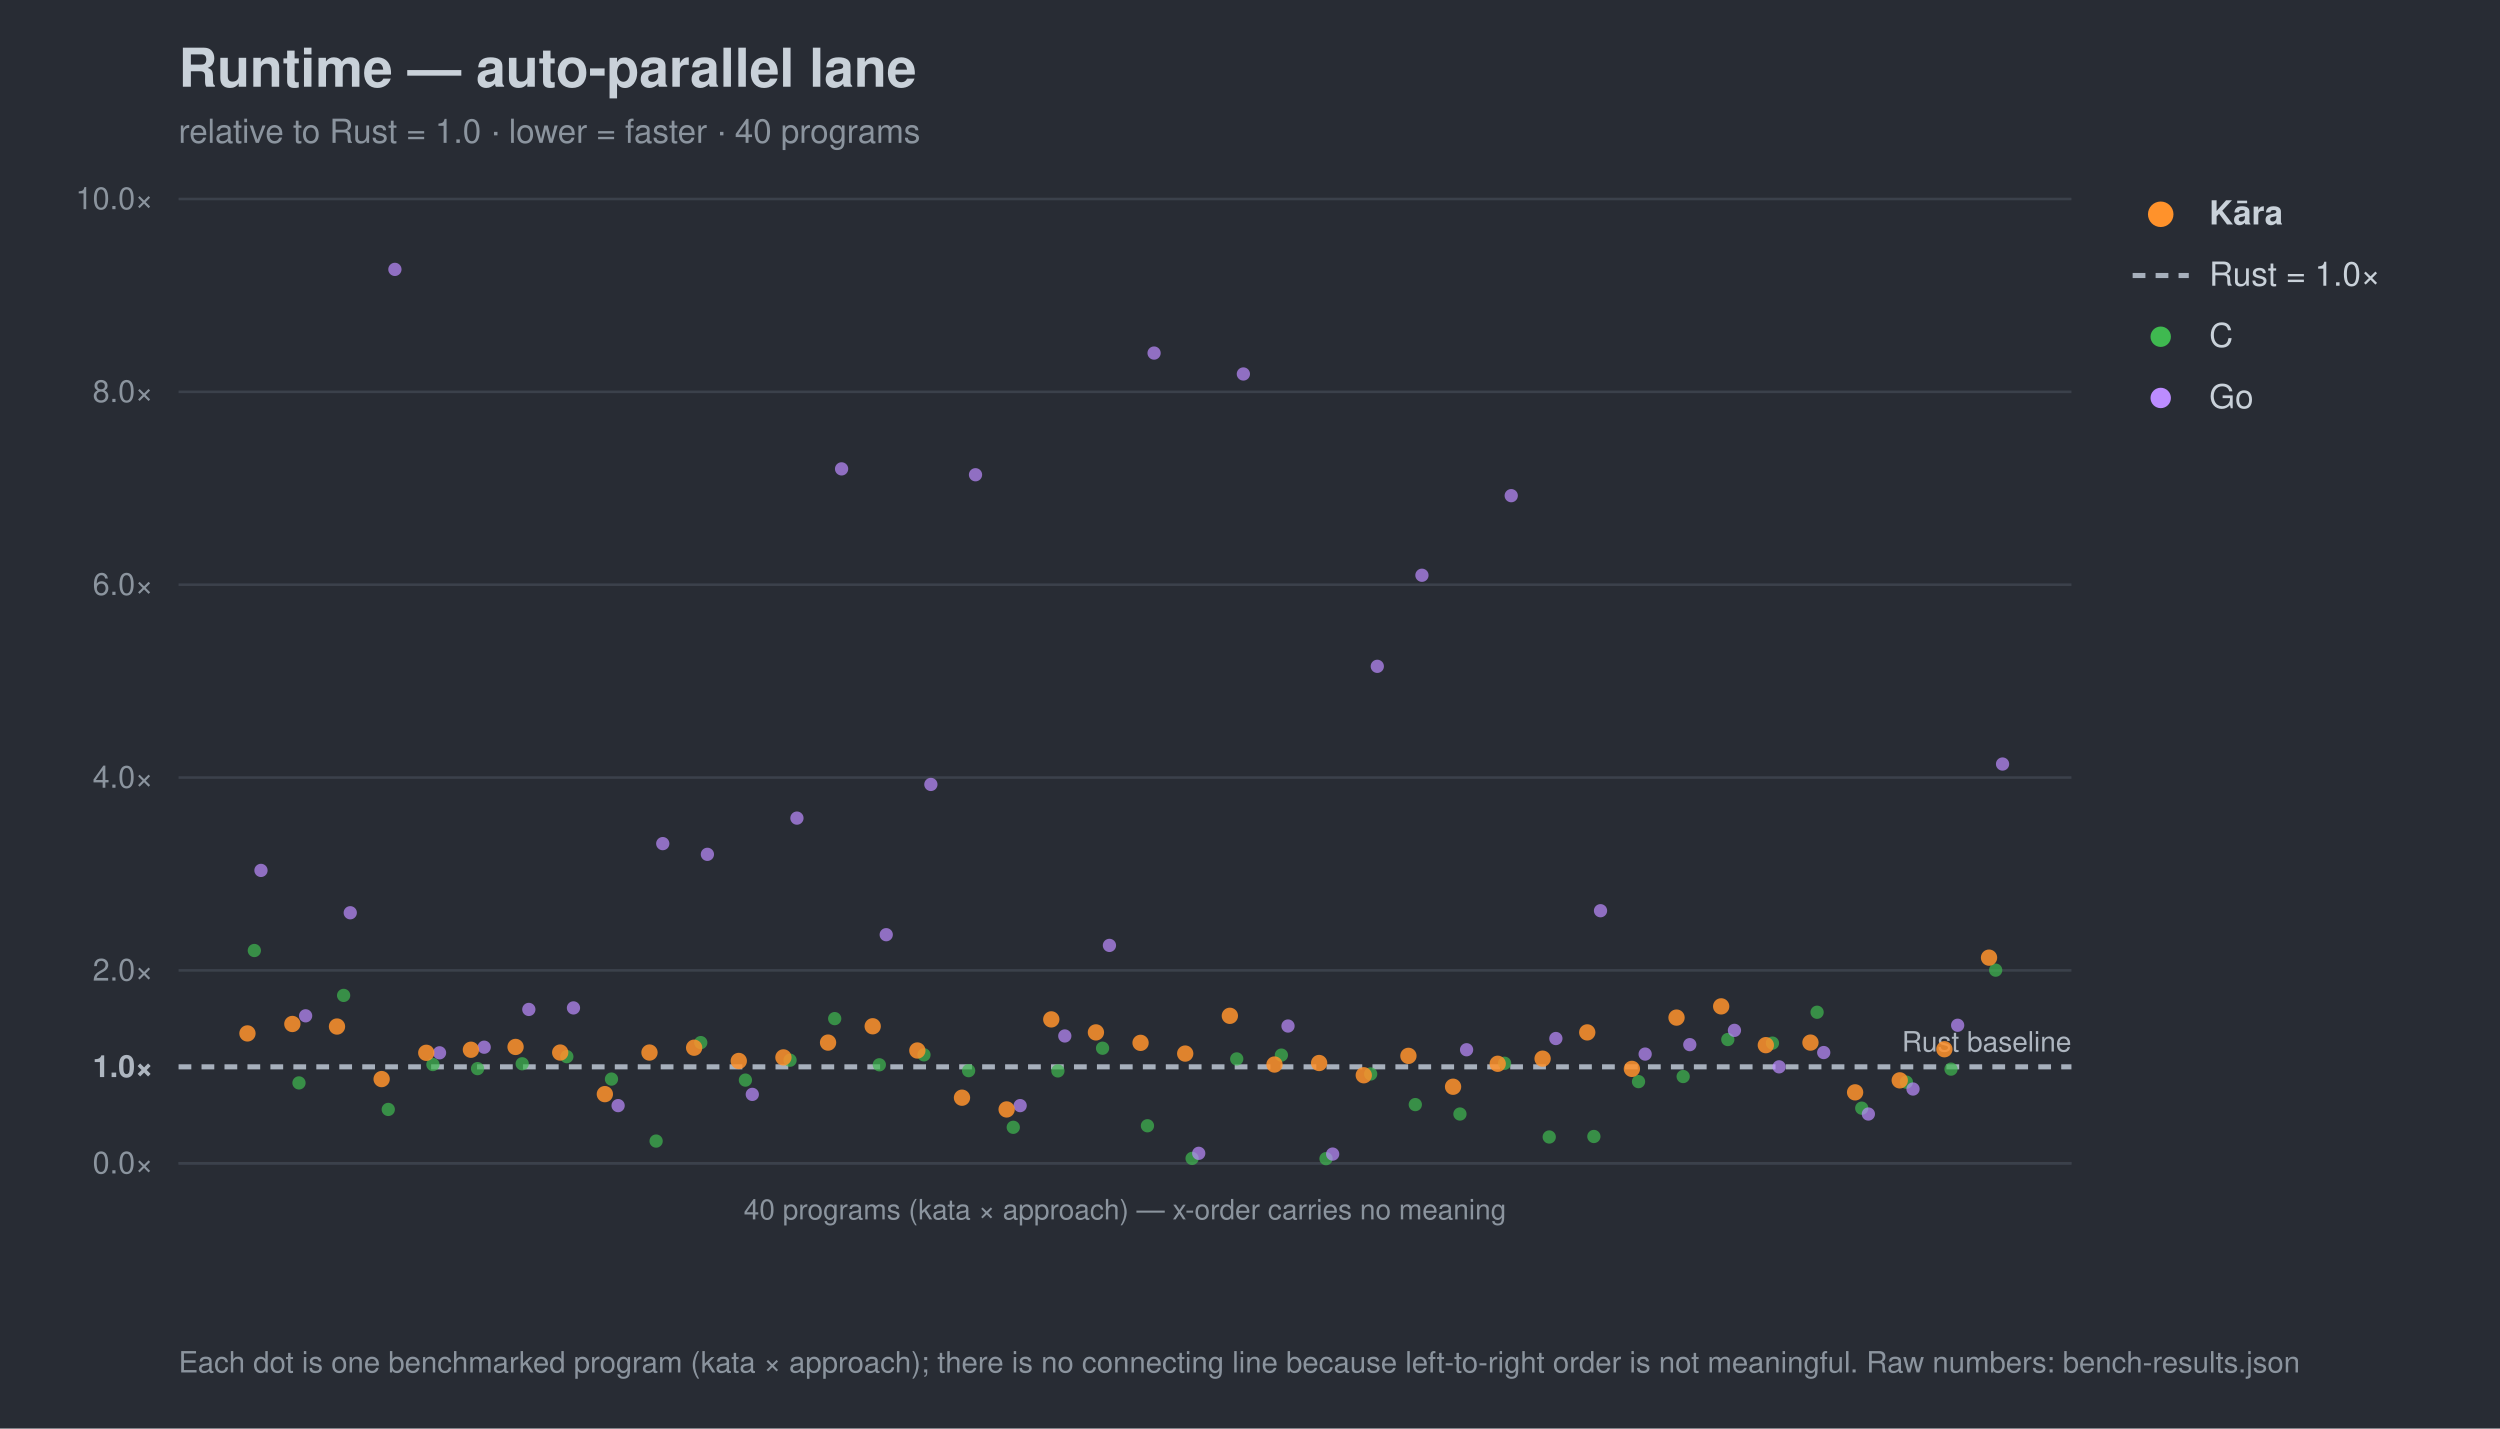
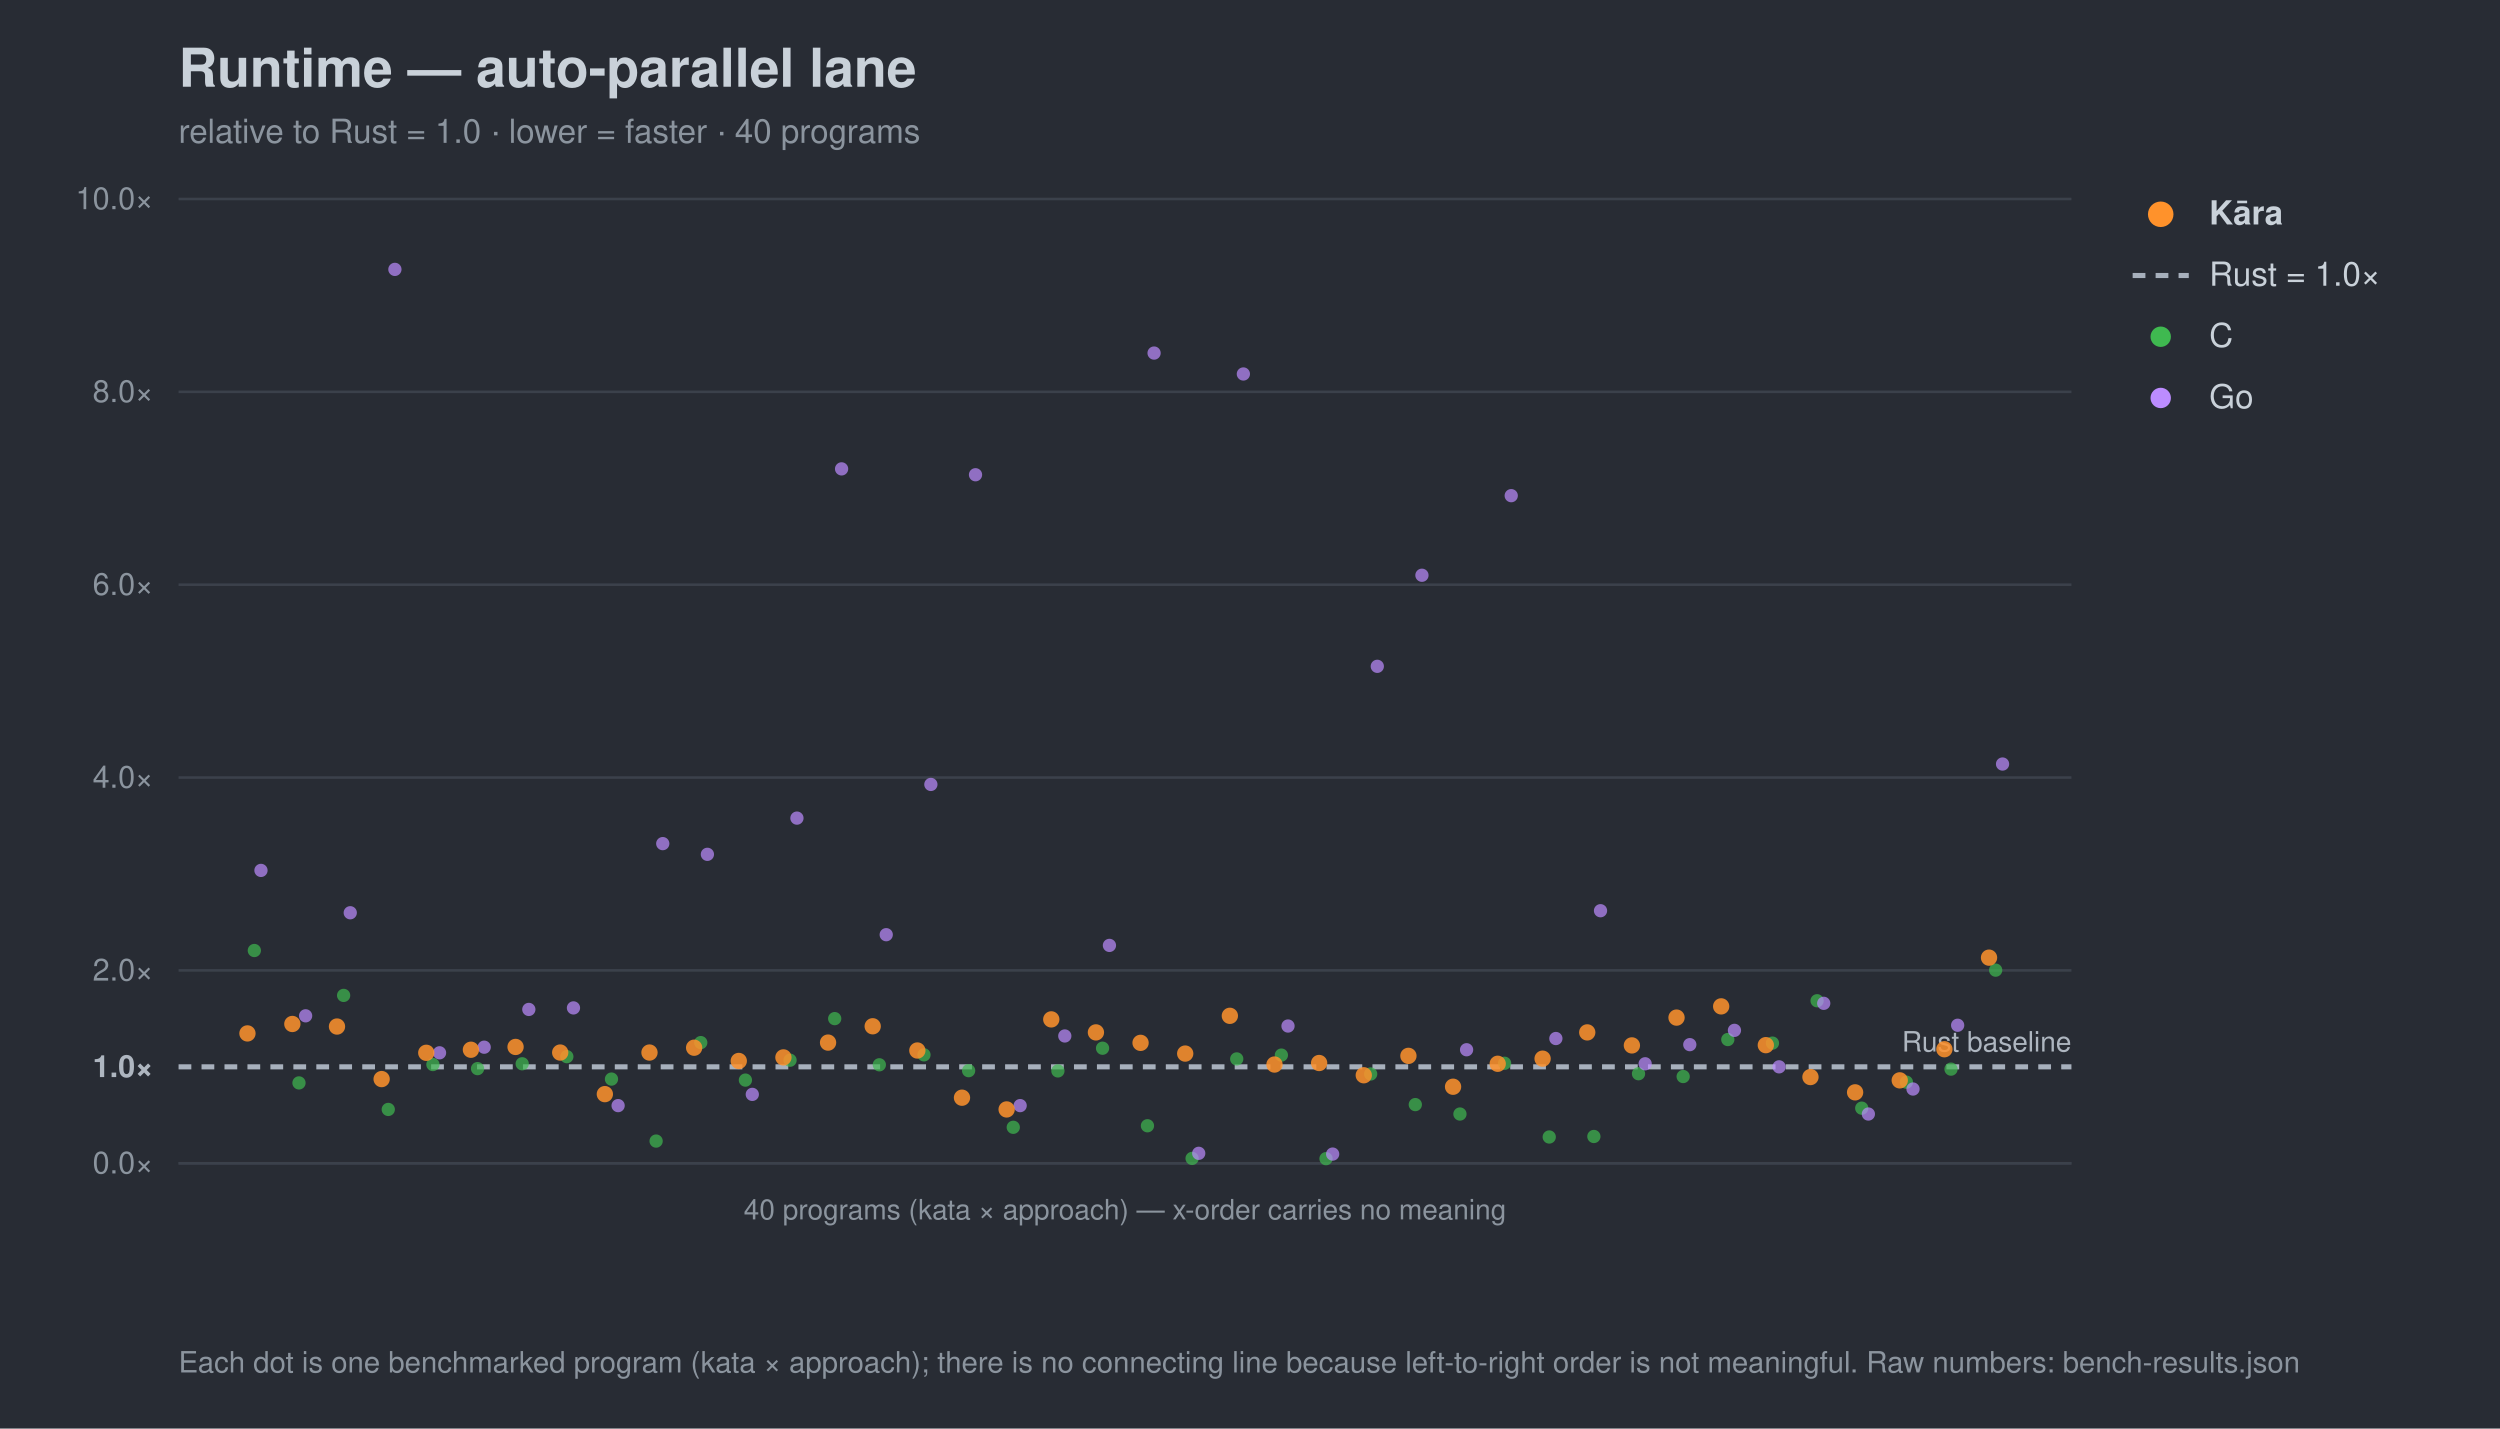
<svg xmlns="http://www.w3.org/2000/svg" width="980" height="560" viewBox="0 0 980 560" font-family="-apple-system,Segoe UI,Helvetica,Arial,sans-serif">
  <rect width="980" height="560" fill="#282c34" />
  <text x="70" y="34" font-size="21" font-weight="700" fill="#c9d1d9">Runtime — auto-parallel lane</text>
  <text x="70" y="56" font-size="13" fill="#8b949e">relative to Rust = 1.0 · lower = faster · 40 programs</text>
  <line x1="70" y1="456.0" x2="812" y2="456.0" stroke="#3b414b" stroke-width="1" />
  <text x="60" y="460.0" font-size="12" text-anchor="end" fill="#8b949e">0.0×</text>
  <line x1="70" y1="418.2" x2="812" y2="418.2" stroke="#a7b0bc" stroke-width="2" stroke-dasharray="5 4" />
  <text x="60" y="422.2" font-size="12" text-anchor="end" fill="#aeb6c0" font-weight="700">1.0×</text>
  <line x1="70" y1="380.4" x2="812" y2="380.4" stroke="#3b414b" stroke-width="1" />
  <text x="60" y="384.4" font-size="12" text-anchor="end" fill="#8b949e">2.0×</text>
  <line x1="70" y1="304.8" x2="812" y2="304.8" stroke="#3b414b" stroke-width="1" />
  <text x="60" y="308.8" font-size="12" text-anchor="end" fill="#8b949e">4.0×</text>
  <line x1="70" y1="229.2" x2="812" y2="229.2" stroke="#3b414b" stroke-width="1" />
  <text x="60" y="233.2" font-size="12" text-anchor="end" fill="#8b949e">6.0×</text>
  <line x1="70" y1="153.6" x2="812" y2="153.6" stroke="#3b414b" stroke-width="1" />
  <text x="60" y="157.6" font-size="12" text-anchor="end" fill="#8b949e">8.0×</text>
  <line x1="70" y1="78.0" x2="812" y2="78.0" stroke="#3b414b" stroke-width="1" />
  <text x="60" y="82.0" font-size="12" text-anchor="end" fill="#8b949e">10.0×</text>
  <text x="812" y="412.2" font-size="11" text-anchor="end" fill="#aeb6c0">Rust baseline</text>
  <line x1="70" y1="456" x2="812" y2="456" stroke="#3b414b" />
  <text x="441.0" y="478" font-size="11" text-anchor="middle" fill="#8b949e">40 programs (kata × approach) — x-order carries no meaning</text>
  <circle cx="99.7" cy="372.6" r="2.6" fill="#3fb950" opacity="0.7" />
  <circle cx="117.2" cy="424.5" r="2.6" fill="#3fb950" opacity="0.7" />
  <circle cx="134.7" cy="390.2" r="2.6" fill="#3fb950" opacity="0.7" />
  <circle cx="152.2" cy="434.9" r="2.6" fill="#3fb950" opacity="0.7" />
  <circle cx="169.7" cy="417.3" r="2.6" fill="#3fb950" opacity="0.7" />
  <circle cx="187.2" cy="418.9" r="2.6" fill="#3fb950" opacity="0.7" />
  <circle cx="204.7" cy="417.0" r="2.6" fill="#3fb950" opacity="0.7" />
  <circle cx="222.2" cy="414.2" r="2.6" fill="#3fb950" opacity="0.7" />
  <circle cx="239.7" cy="423.0" r="2.6" fill="#3fb950" opacity="0.7" />
  <circle cx="257.2" cy="447.3" r="2.6" fill="#3fb950" opacity="0.7" />
  <circle cx="274.7" cy="408.7" r="2.6" fill="#3fb950" opacity="0.7" />
  <circle cx="292.2" cy="423.4" r="2.6" fill="#3fb950" opacity="0.7" />
  <circle cx="309.7" cy="415.6" r="2.6" fill="#3fb950" opacity="0.7" />
  <circle cx="327.2" cy="399.3" r="2.6" fill="#3fb950" opacity="0.7" />
  <circle cx="344.7" cy="417.4" r="2.6" fill="#3fb950" opacity="0.7" />
  <circle cx="362.2" cy="413.5" r="2.6" fill="#3fb950" opacity="0.7" />
  <circle cx="379.7" cy="419.7" r="2.6" fill="#3fb950" opacity="0.7" />
  <circle cx="397.2" cy="441.9" r="2.6" fill="#3fb950" opacity="0.7" />
  <circle cx="414.7" cy="419.8" r="2.6" fill="#3fb950" opacity="0.7" />
  <circle cx="432.2" cy="410.9" r="2.6" fill="#3fb950" opacity="0.7" />
  <circle cx="449.8" cy="441.3" r="2.6" fill="#3fb950" opacity="0.7" />
  <circle cx="467.3" cy="454.1" r="2.6" fill="#3fb950" opacity="0.7" />
  <circle cx="484.8" cy="415.1" r="2.6" fill="#3fb950" opacity="0.7" />
  <circle cx="502.3" cy="413.6" r="2.6" fill="#3fb950" opacity="0.7" />
  <circle cx="519.8" cy="454.2" r="2.6" fill="#3fb950" opacity="0.7" />
  <circle cx="537.3" cy="421.0" r="2.6" fill="#3fb950" opacity="0.7" />
  <circle cx="554.8" cy="433.0" r="2.6" fill="#3fb950" opacity="0.7" />
  <circle cx="572.3" cy="436.7" r="2.6" fill="#3fb950" opacity="0.7" />
  <circle cx="589.8" cy="416.8" r="2.6" fill="#3fb950" opacity="0.7" />
  <circle cx="607.3" cy="445.7" r="2.6" fill="#3fb950" opacity="0.7" />
  <circle cx="624.8" cy="445.5" r="2.6" fill="#3fb950" opacity="0.7" />
-   <circle cx="642.3" cy="424.0" r="2.6" fill="#3fb950" opacity="0.7" />
+   <circle cx="642.3" cy="420.9" r="2.6" fill="#3fb950" opacity="0.7" />
  <circle cx="659.8" cy="422.0" r="2.6" fill="#3fb950" opacity="0.7" />
  <circle cx="677.3" cy="407.5" r="2.6" fill="#3fb950" opacity="0.7" />
  <circle cx="694.8" cy="408.9" r="2.6" fill="#3fb950" opacity="0.7" />
-   <circle cx="712.3" cy="396.8" r="2.6" fill="#3fb950" opacity="0.7" />
+   <circle cx="712.3" cy="392.3" r="2.6" fill="#3fb950" opacity="0.7" />
  <circle cx="729.8" cy="434.4" r="2.6" fill="#3fb950" opacity="0.7" />
  <circle cx="747.3" cy="424.2" r="2.6" fill="#3fb950" opacity="0.7" />
  <circle cx="764.8" cy="419.1" r="2.6" fill="#3fb950" opacity="0.7" />
  <circle cx="782.3" cy="380.3" r="2.6" fill="#3fb950" opacity="0.7" />
  <circle cx="102.3" cy="341.2" r="2.6" fill="#bc8cff" opacity="0.7" />
  <circle cx="119.8" cy="398.2" r="2.6" fill="#bc8cff" opacity="0.7" />
  <circle cx="137.3" cy="357.8" r="2.6" fill="#bc8cff" opacity="0.7" />
  <circle cx="154.8" cy="105.6" r="2.6" fill="#bc8cff" opacity="0.7" />
  <circle cx="172.3" cy="412.7" r="2.6" fill="#bc8cff" opacity="0.7" />
  <circle cx="189.8" cy="410.5" r="2.6" fill="#bc8cff" opacity="0.7" />
  <circle cx="207.3" cy="395.7" r="2.6" fill="#bc8cff" opacity="0.7" />
  <circle cx="224.8" cy="395.1" r="2.6" fill="#bc8cff" opacity="0.7" />
  <circle cx="242.3" cy="433.4" r="2.6" fill="#bc8cff" opacity="0.7" />
  <circle cx="259.8" cy="330.7" r="2.6" fill="#bc8cff" opacity="0.7" />
  <circle cx="277.3" cy="334.9" r="2.6" fill="#bc8cff" opacity="0.7" />
  <circle cx="294.9" cy="429.0" r="2.6" fill="#bc8cff" opacity="0.7" />
  <circle cx="312.4" cy="320.7" r="2.6" fill="#bc8cff" opacity="0.7" />
  <circle cx="329.9" cy="183.8" r="2.6" fill="#bc8cff" opacity="0.7" />
  <circle cx="347.4" cy="366.4" r="2.6" fill="#bc8cff" opacity="0.7" />
  <circle cx="364.9" cy="307.5" r="2.6" fill="#bc8cff" opacity="0.7" />
  <circle cx="382.4" cy="186.1" r="2.6" fill="#bc8cff" opacity="0.7" />
  <circle cx="399.9" cy="433.4" r="2.6" fill="#bc8cff" opacity="0.7" />
  <circle cx="417.4" cy="406.1" r="2.6" fill="#bc8cff" opacity="0.7" />
  <circle cx="434.9" cy="370.6" r="2.6" fill="#bc8cff" opacity="0.7" />
  <circle cx="452.4" cy="138.4" r="2.6" fill="#bc8cff" opacity="0.7" />
  <circle cx="469.9" cy="452.1" r="2.6" fill="#bc8cff" opacity="0.7" />
  <circle cx="487.4" cy="146.6" r="2.6" fill="#bc8cff" opacity="0.7" />
  <circle cx="504.9" cy="402.2" r="2.6" fill="#bc8cff" opacity="0.7" />
  <circle cx="522.4" cy="452.4" r="2.6" fill="#bc8cff" opacity="0.7" />
  <circle cx="539.9" cy="261.2" r="2.6" fill="#bc8cff" opacity="0.7" />
  <circle cx="557.4" cy="225.5" r="2.6" fill="#bc8cff" opacity="0.7" />
  <circle cx="574.9" cy="411.5" r="2.6" fill="#bc8cff" opacity="0.7" />
  <circle cx="592.4" cy="194.3" r="2.6" fill="#bc8cff" opacity="0.7" />
  <circle cx="609.9" cy="407.1" r="2.6" fill="#bc8cff" opacity="0.7" />
  <circle cx="627.4" cy="357.0" r="2.6" fill="#bc8cff" opacity="0.7" />
-   <circle cx="644.9" cy="413.2" r="2.6" fill="#bc8cff" opacity="0.7" />
+   <circle cx="644.9" cy="417.0" r="2.6" fill="#bc8cff" opacity="0.7" />
  <circle cx="662.4" cy="409.5" r="2.6" fill="#bc8cff" opacity="0.7" />
  <circle cx="679.9" cy="403.9" r="2.6" fill="#bc8cff" opacity="0.7" />
  <circle cx="697.4" cy="418.2" r="2.6" fill="#bc8cff" opacity="0.7" />
-   <circle cx="714.9" cy="412.6" r="2.6" fill="#bc8cff" opacity="0.7" />
+   <circle cx="714.9" cy="393.3" r="2.6" fill="#bc8cff" opacity="0.7" />
  <circle cx="732.4" cy="436.7" r="2.6" fill="#bc8cff" opacity="0.7" />
  <circle cx="749.9" cy="426.9" r="2.6" fill="#bc8cff" opacity="0.7" />
  <circle cx="767.4" cy="401.9" r="2.6" fill="#bc8cff" opacity="0.7" />
  <circle cx="785.0" cy="299.5" r="2.6" fill="#bc8cff" opacity="0.7" />
  <circle cx="97.0" cy="405.1" r="3.2" fill="#ff922b" opacity="0.85" />
  <circle cx="114.6" cy="401.4" r="3.2" fill="#ff922b" opacity="0.85" />
  <circle cx="132.1" cy="402.4" r="3.2" fill="#ff922b" opacity="0.85" />
  <circle cx="149.6" cy="423.0" r="3.2" fill="#ff922b" opacity="0.85" />
  <circle cx="167.1" cy="412.7" r="3.2" fill="#ff922b" opacity="0.85" />
  <circle cx="184.6" cy="411.5" r="3.2" fill="#ff922b" opacity="0.85" />
  <circle cx="202.1" cy="410.4" r="3.2" fill="#ff922b" opacity="0.85" />
  <circle cx="219.6" cy="412.6" r="3.2" fill="#ff922b" opacity="0.85" />
  <circle cx="237.1" cy="428.9" r="3.2" fill="#ff922b" opacity="0.85" />
  <circle cx="254.6" cy="412.6" r="3.2" fill="#ff922b" opacity="0.85" />
  <circle cx="272.1" cy="410.7" r="3.2" fill="#ff922b" opacity="0.85" />
  <circle cx="289.6" cy="415.9" r="3.2" fill="#ff922b" opacity="0.85" />
  <circle cx="307.1" cy="414.5" r="3.2" fill="#ff922b" opacity="0.85" />
  <circle cx="324.6" cy="408.7" r="3.2" fill="#ff922b" opacity="0.85" />
  <circle cx="342.1" cy="402.3" r="3.2" fill="#ff922b" opacity="0.85" />
  <circle cx="359.6" cy="411.8" r="3.2" fill="#ff922b" opacity="0.85" />
  <circle cx="377.1" cy="430.3" r="3.2" fill="#ff922b" opacity="0.85" />
  <circle cx="394.6" cy="434.9" r="3.2" fill="#ff922b" opacity="0.85" />
  <circle cx="412.1" cy="399.6" r="3.2" fill="#ff922b" opacity="0.85" />
  <circle cx="429.6" cy="404.7" r="3.2" fill="#ff922b" opacity="0.85" />
  <circle cx="447.1" cy="408.8" r="3.2" fill="#ff922b" opacity="0.85" />
  <circle cx="464.6" cy="413.0" r="3.2" fill="#ff922b" opacity="0.85" />
  <circle cx="482.1" cy="398.2" r="3.2" fill="#ff922b" opacity="0.85" />
  <circle cx="499.6" cy="417.3" r="3.2" fill="#ff922b" opacity="0.85" />
  <circle cx="517.1" cy="416.7" r="3.2" fill="#ff922b" opacity="0.85" />
  <circle cx="534.6" cy="421.5" r="3.2" fill="#ff922b" opacity="0.85" />
  <circle cx="552.1" cy="413.9" r="3.2" fill="#ff922b" opacity="0.85" />
  <circle cx="569.6" cy="426.0" r="3.2" fill="#ff922b" opacity="0.85" />
  <circle cx="587.1" cy="417.0" r="3.2" fill="#ff922b" opacity="0.85" />
  <circle cx="604.7" cy="415.0" r="3.2" fill="#ff922b" opacity="0.85" />
  <circle cx="622.2" cy="404.7" r="3.2" fill="#ff922b" opacity="0.85" />
-   <circle cx="639.7" cy="419.0" r="3.2" fill="#ff922b" opacity="0.85" />
+   <circle cx="639.7" cy="409.8" r="3.2" fill="#ff922b" opacity="0.85" />
  <circle cx="657.2" cy="398.9" r="3.2" fill="#ff922b" opacity="0.85" />
  <circle cx="674.7" cy="394.5" r="3.2" fill="#ff922b" opacity="0.85" />
  <circle cx="692.2" cy="409.7" r="3.2" fill="#ff922b" opacity="0.85" />
-   <circle cx="709.7" cy="408.7" r="3.2" fill="#ff922b" opacity="0.85" />
+   <circle cx="709.7" cy="422.2" r="3.2" fill="#ff922b" opacity="0.85" />
  <circle cx="727.2" cy="428.2" r="3.2" fill="#ff922b" opacity="0.85" />
  <circle cx="744.7" cy="423.5" r="3.2" fill="#ff922b" opacity="0.85" />
  <circle cx="762.2" cy="411.3" r="3.2" fill="#ff922b" opacity="0.85" />
  <circle cx="779.7" cy="375.4" r="3.2" fill="#ff922b" opacity="0.85" />
  <circle cx="847" cy="84" r="5" fill="#ff922b" />
  <text x="866" y="88" font-size="13" fill="#c9d1d9" font-weight="700">Kāra</text>
  <line x1="836" y1="108" x2="858" y2="108" stroke="#a7b0bc" stroke-width="2" stroke-dasharray="5 4" />
  <text x="866" y="112" font-size="13" fill="#c9d1d9" font-weight="400">Rust = 1.0×</text>
  <circle cx="847" cy="132" r="4" fill="#3fb950" />
  <text x="866" y="136" font-size="13" fill="#c9d1d9" font-weight="400">C</text>
  <circle cx="847" cy="156" r="4" fill="#bc8cff" />
  <text x="866" y="160" font-size="13" fill="#c9d1d9" font-weight="400">Go</text>
  <text x="70" y="538" font-size="11.5" fill="#8b949e">Each dot is one benchmarked program (kata × approach); there is no connecting line because left-to-right order is not meaningful. Raw numbers: bench-results.json</text>
</svg>
